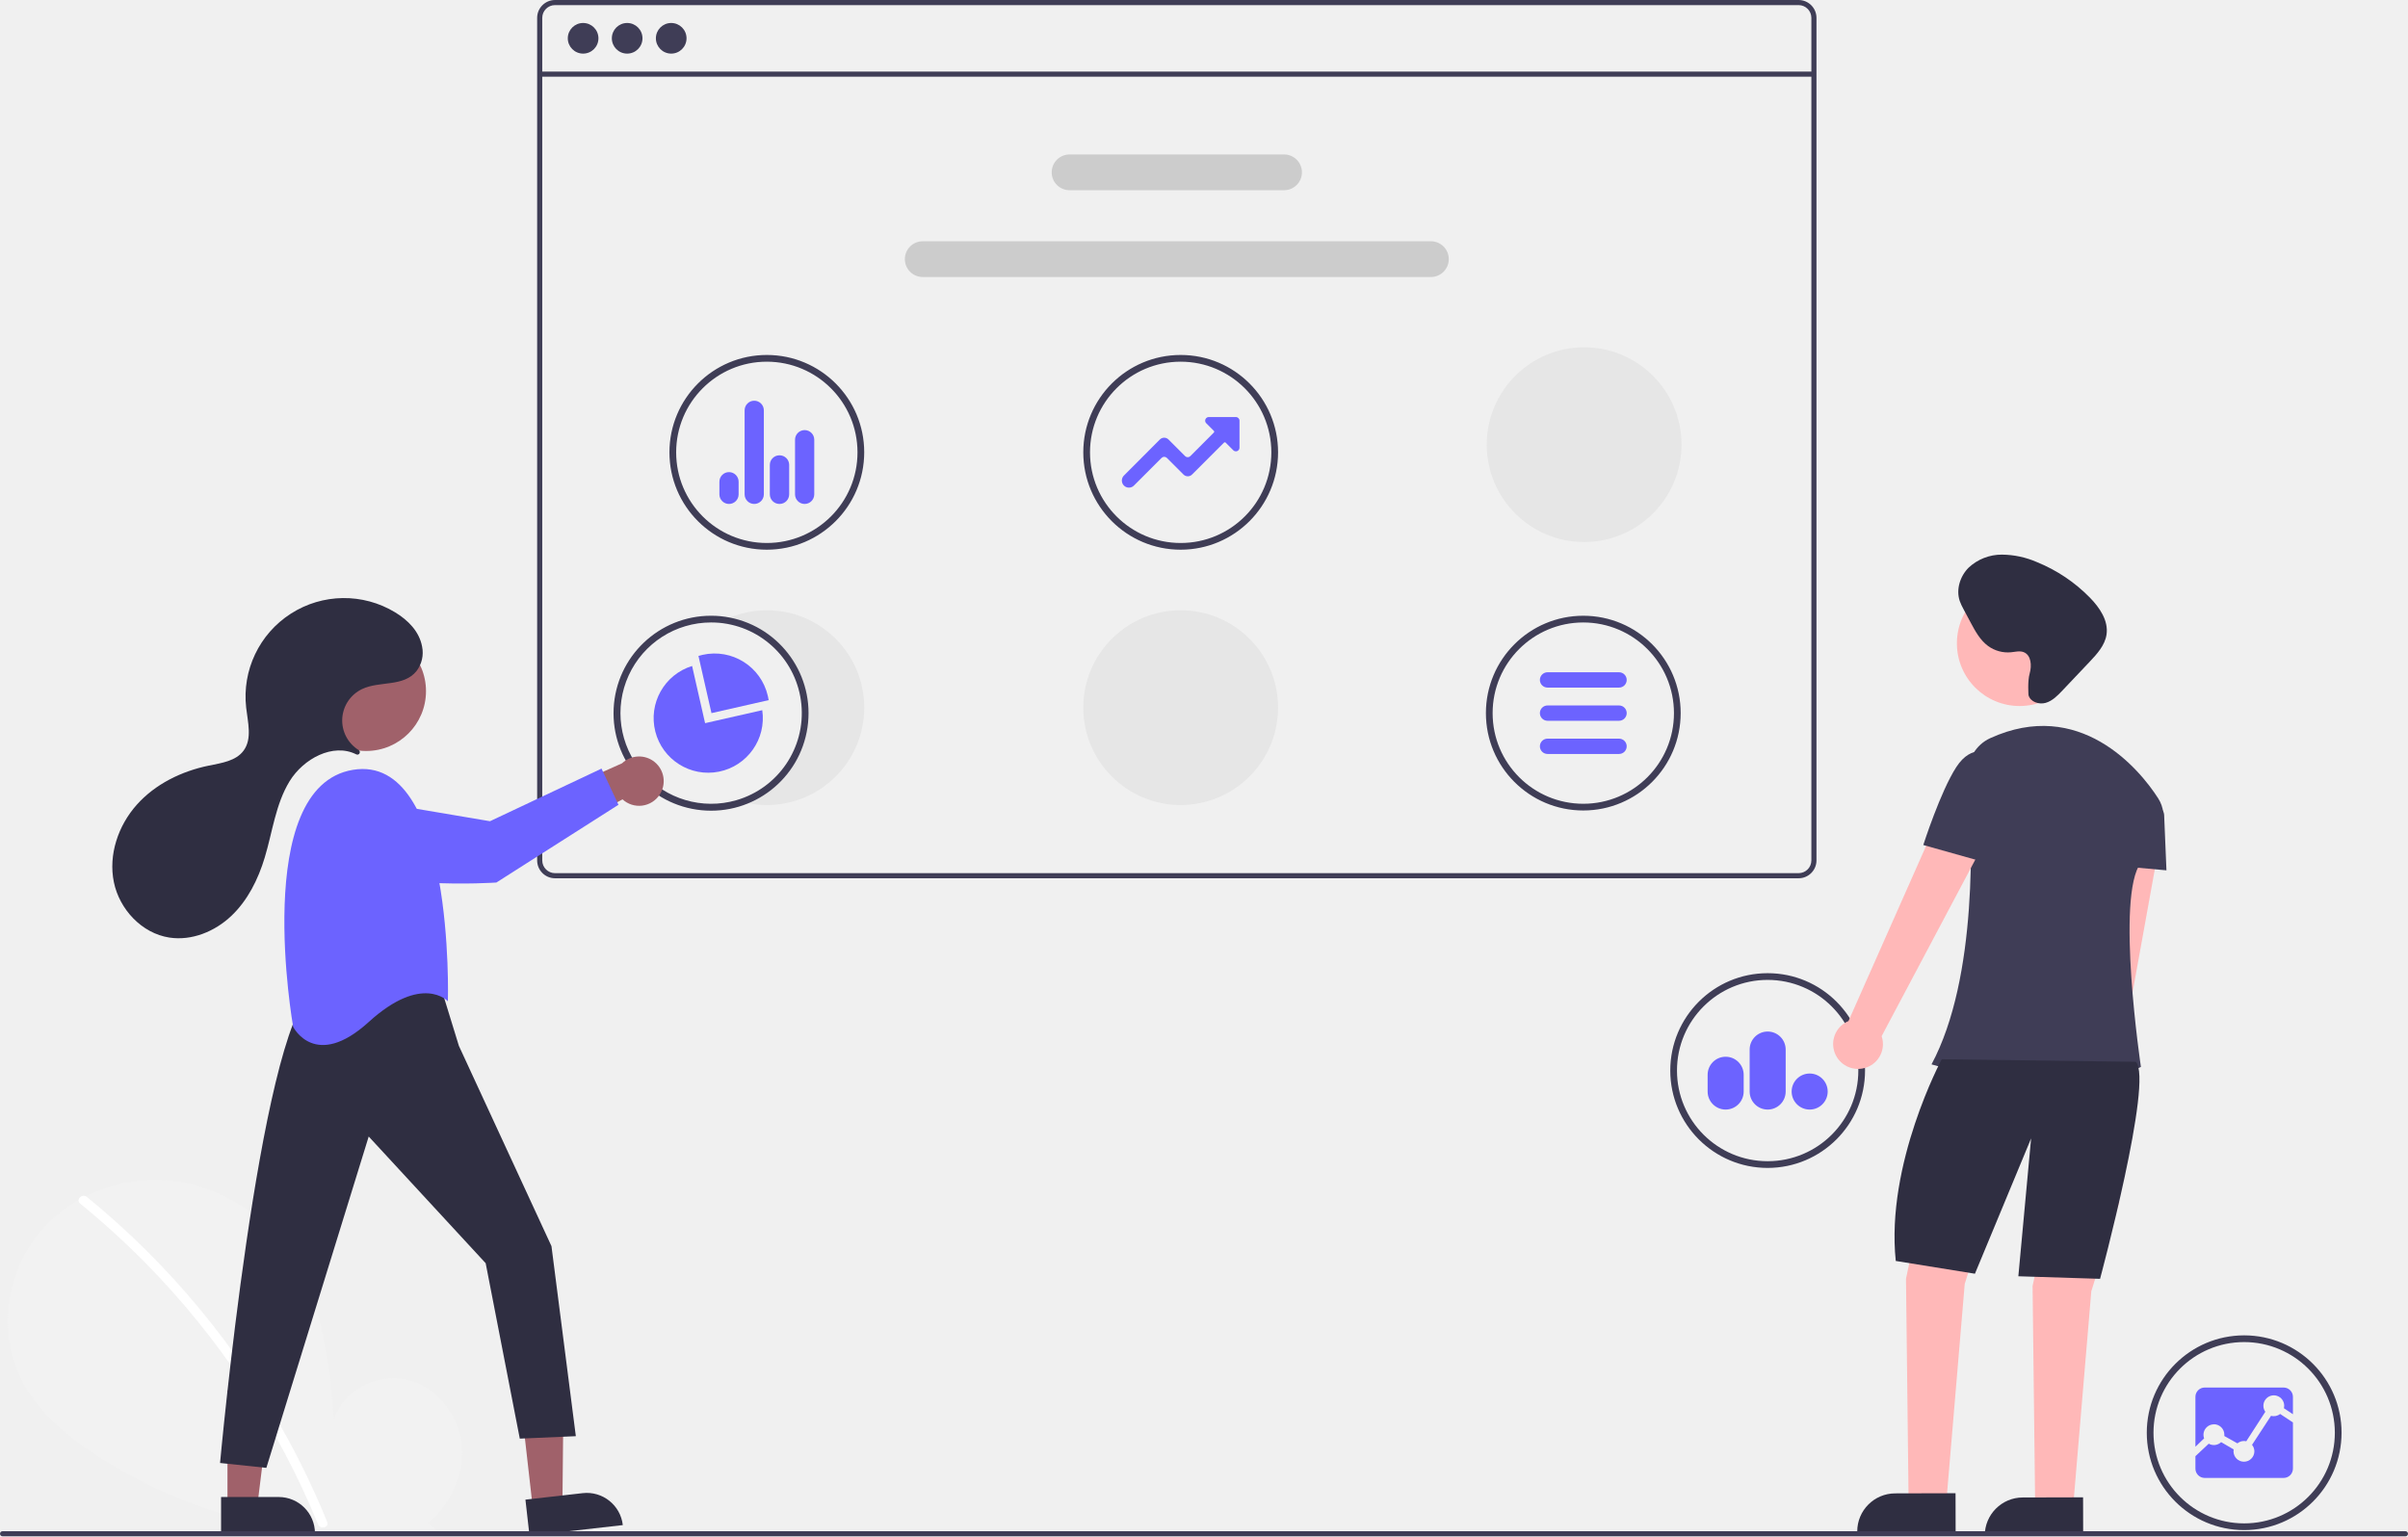
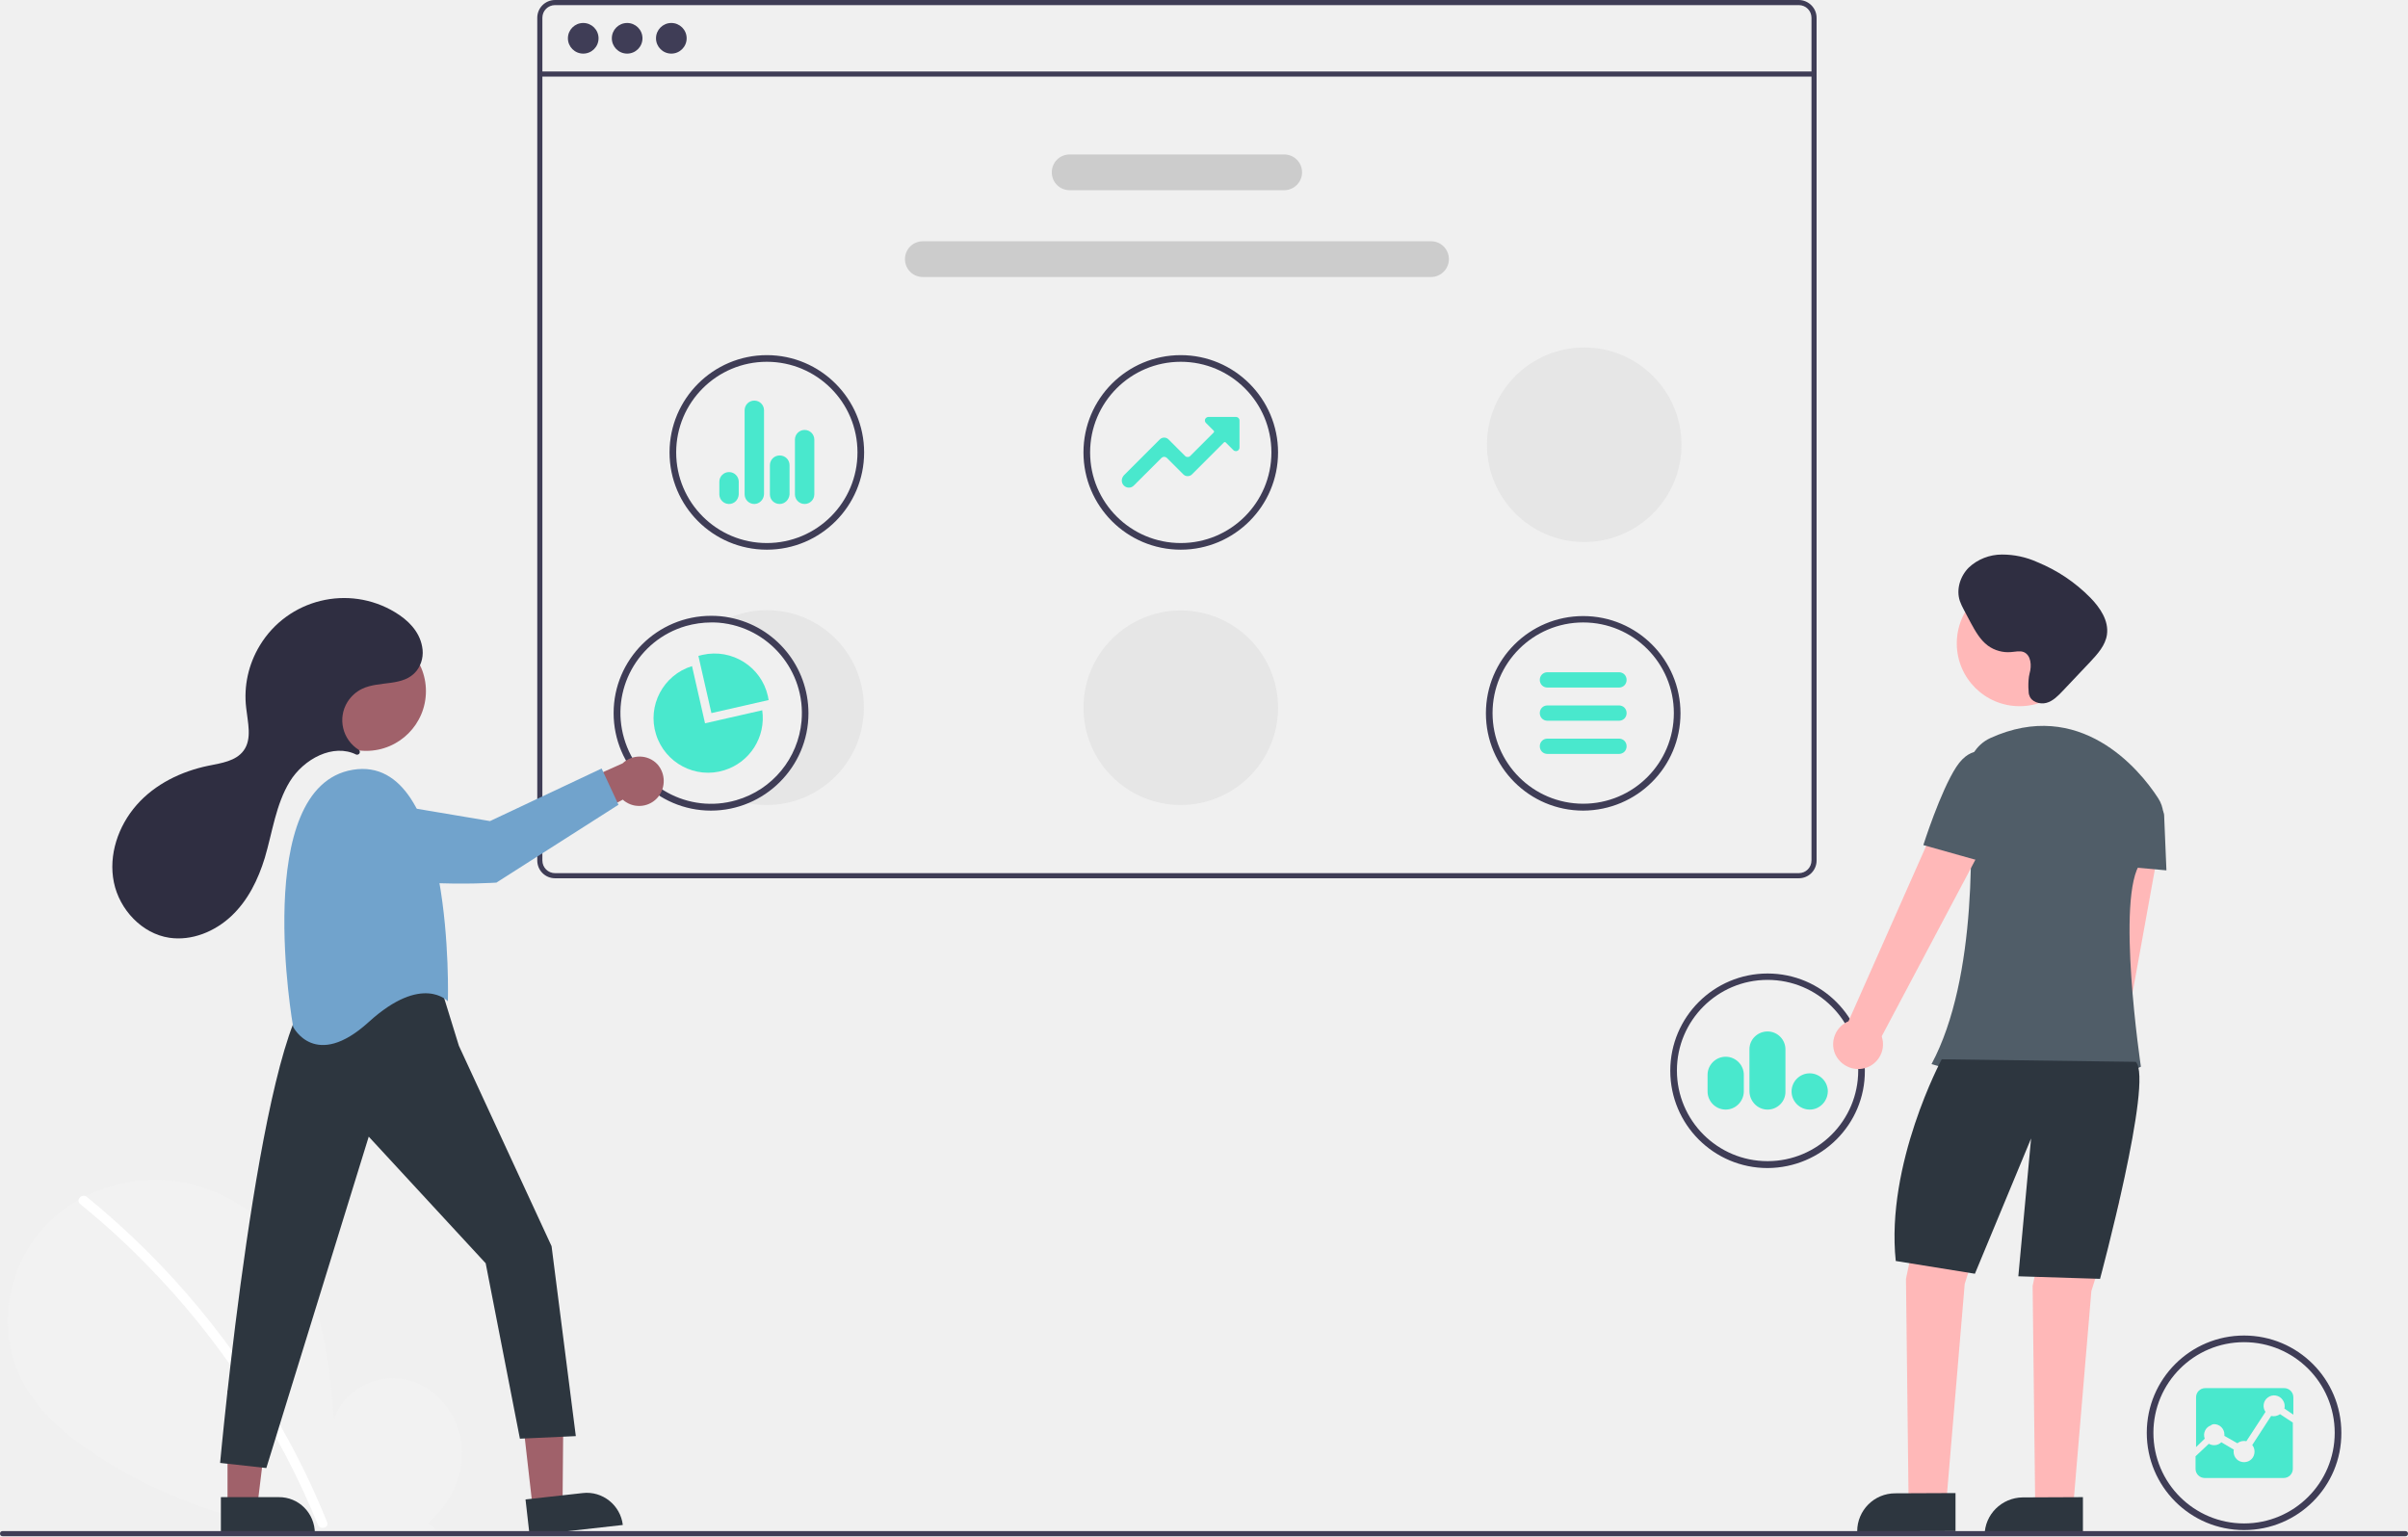
- <svg xmlns="http://www.w3.org/2000/svg" id="bd13bc5c-07bb-468b-9fbb-97fef7b12cc2" data-name="Layer 1" width="943" height="601.742" viewBox="0 0 943 601.742">
-   <path d="M296.222,745.636c8.993-7.599,14.455-19.602,13.022-31.288S298.94,691.919,287.431,689.438s-24.628,4.388-28.123,15.63c-1.924-21.674-4.141-44.257-15.664-62.715-10.434-16.713-28.507-28.672-48.093-30.811s-40.208,5.941-52.424,21.4-15.206,37.934-6.651,55.682c6.302,13.075,17.914,22.805,30.079,30.721A194.129,194.129,0,0,0,299.328,748.391Z" transform="translate(-128.5 -149.1292)" fill="#f2f2f2" />
-   <path d="M162.496,617.93a317.625,317.625,0,0,1,44.264,43.954,322.163,322.163,0,0,1,34.908,51.663,320.845,320.845,0,0,1,14.948,31.651c.898,2.2-2.675,3.158-3.562.982a315.276,315.276,0,0,0-28.808-54.506,317.26,317.26,0,0,0-38.636-47.729,316.501,316.501,0,0,0-25.726-23.403c-1.844-1.502.783-4.102,2.612-2.612Z" transform="translate(-128.5 -149.1292)" fill="#fff" />
-   <path d="M832.854,149.129h-487a7.008,7.008,0,0,0-7,7v330a7.008,7.008,0,0,0,7,7h487a7.008,7.008,0,0,0,7-7v-330A7.008,7.008,0,0,0,832.854,149.129Zm5,337a5.002,5.002,0,0,1-5,5h-487a5.002,5.002,0,0,1-5-5v-330a5.002,5.002,0,0,1,5-5h487a5.002,5.002,0,0,1,5,5Z" transform="translate(-128.5 -149.1292)" fill="#3f3d56" />
-   <rect x="211.354" y="28.04" width="499" height="2" fill="#3f3d56" />
-   <circle cx="228.354" cy="15" r="6" fill="#3f3d56" />
-   <circle cx="245.604" cy="15" r="6" fill="#3f3d56" />
-   <circle cx="262.854" cy="15" r="6" fill="#3f3d56" />
-   <path d="M631.354,223.629h-84a7,7,0,0,1,0-14h84a7,7,0,0,1,0,14Z" transform="translate(-128.5 -149.1292)" fill="#ccc" />
-   <path d="M688.854,257.629h-199a7,7,0,0,1,0-14h199a7,7,0,0,1,0,14Z" transform="translate(-128.5 -149.1292)" fill="#ccc" />
-   <path d="M748.535,466.58a38.138,38.138,0,1,1,38.138-38.138A38.181,38.181,0,0,1,748.535,466.58Zm0-73.646a35.508,35.508,0,1,0,35.508,35.508A35.548,35.548,0,0,0,748.535,392.935Z" transform="translate(-128.5 -149.1292)" fill="#3f3d56" />
-   <path d="M428.799,364.437a38.138,38.138,0,1,1,38.138-38.138A38.181,38.181,0,0,1,428.799,364.437Zm0-73.646a35.508,35.508,0,1,0,35.508,35.508A35.548,35.548,0,0,0,428.799,290.792Z" transform="translate(-128.5 -149.1292)" fill="#3f3d56" />
-   <path d="M443.613,346.517a3.768,3.768,0,0,1-3.769-3.763V321.355a3.767,3.767,0,0,1,3.762-3.763h.007a3.767,3.767,0,0,1,3.762,3.763v21.398A3.767,3.767,0,0,1,443.613,346.517Zm-9.824,0a3.779,3.779,0,0,1-3.817-3.763V331.227a3.766,3.766,0,0,1,3.762-3.762h.054a3.766,3.766,0,0,1,3.762,3.762v11.527A3.767,3.767,0,0,1,433.789,346.517Zm-9.919,0a3.768,3.768,0,0,1-3.769-3.763v-32.909a3.767,3.767,0,0,1,3.762-3.763h.007a3.767,3.767,0,0,1,3.762,3.763v32.909A3.767,3.767,0,0,1,423.87,346.517Zm-9.881,0a3.762,3.762,0,0,1-3.766-3.765l.004-4.943a3.762,3.762,0,0,1,7.525.003v4.942A3.767,3.767,0,0,1,413.989,346.517Z" transform="translate(-128.5 -149.1292)" fill="#6c63ff" />
-   <path d="M1007.342,748.437a38.138,38.138,0,1,1,38.138-38.138A38.181,38.181,0,0,1,1007.342,748.437Zm0-73.646a35.508,35.508,0,1,0,35.508,35.508A35.548,35.548,0,0,0,1007.342,674.792Z" transform="translate(-128.5 -149.1292)" fill="#3f3d56" />
-   <path d="M1017.856,703.68l-7.435,11.369a4.028,4.028,0,0,1,.919,2.575,4.091,4.091,0,0,1-8.181,0,4.803,4.803,0,0,1,.071-.785l-4.907-2.858a4.075,4.075,0,0,1-4.852.612l-5.221,4.892v4.876a3.651,3.651,0,0,0,3.635,3.643h30.912a3.659,3.659,0,0,0,3.643-3.643V706.279l-4.994-3.321a4.106,4.106,0,0,1-3.588.722Z" transform="translate(-128.5 -149.1292)" fill="#6c63ff" />
-   <path d="M995.487,706.978a4.091,4.091,0,0,1,4.091,4.091h0v.526l5.119,2.866a4.083,4.083,0,0,1,2.591-.926,4.522,4.522,0,0,1,.887.094l7.451-11.534a4.076,4.076,0,1,1,7.396-2.355,4.335,4.335,0,0,1-.11.966l3.525,2.355v-6.823a3.659,3.659,0,0,0-3.643-3.643H991.883a3.651,3.651,0,0,0-3.635,3.643v19.543l3.408-3.266a4.083,4.083,0,0,1,3.832-5.496Z" transform="translate(-128.5 -149.1292)" fill="#6c63ff" />
-   <path d="M590.867,364.437a38.138,38.138,0,1,1,38.138-38.138A38.181,38.181,0,0,1,590.867,364.437Zm0-73.646a35.508,35.508,0,1,0,35.508,35.508A35.548,35.548,0,0,0,590.867,290.792Z" transform="translate(-128.5 -149.1292)" fill="#3f3d56" />
-   <path d="M570.605,340.124a2.773,2.773,0,0,1-1.963-4.731L582.733,321.262a2.352,2.352,0,0,1,1.675-.696h.002a2.352,2.352,0,0,1,1.675.693l6.535,6.535a1.411,1.411,0,0,0,1.005.416h.001a1.41,1.41,0,0,0,1.005-.417l9.227-9.243a.473.473,0,0,0-.001-.67l-2.985-2.98a1.421,1.421,0,0,1,1.004-2.427h10.604a1.423,1.423,0,0,1,1.421,1.421v10.597a1.421,1.421,0,0,1-2.426,1.005l-2.99-2.99a.474.474,0,0,0-.67,0L595.32,334.994a2.352,2.352,0,0,1-1.674.693h-0a2.353,2.353,0,0,1-1.675-.694l-6.539-6.539a1.456,1.456,0,0,0-2.01,0l-10.857,10.857A2.754,2.754,0,0,1,570.605,340.124Z" transform="translate(-128.5 -149.1292)" fill="#6c63ff" />
-   <path d="M590.867,464.437a38.138,38.138,0,1,1,38.138-38.138A38.181,38.181,0,0,1,590.867,464.437Z" transform="translate(-128.5 -149.1292)" fill="#e6e6e6" />
-   <path d="M748.867,361.437a38.138,38.138,0,1,1,38.138-38.138A38.181,38.181,0,0,1,748.867,361.437Z" transform="translate(-128.5 -149.1292)" fill="#e6e6e6" />
-   <path d="M428.8,388.161a38.281,38.281,0,0,0-18.69,4.9,35.517,35.517,0,0,1,6.8,69.48,36.627,36.627,0,0,0,4.55,1.19,37.747,37.747,0,0,0,7.34.71,38.14,38.14,0,1,0,0-76.28Z" transform="translate(-128.5 -149.1292)" fill="#e6e6e6" />
-   <path d="M414.33,391.021a36.987,36.987,0,0,0-7.34-.72,38.18,38.18,0,1,0,7.34.72Zm2.58,71.52a35.512,35.512,0,1,1-9.92-69.61c1.05,0,2.09.05,3.12.13a35.517,35.517,0,0,1,6.8,69.48Z" transform="translate(-128.5 -149.1292)" fill="#3f3d56" />
-   <path d="M429.196,421.727A21.392,21.392,0,0,0,403.617,405.622c-.54.123-1.099.275-1.592.426l5.097,22.396,22.396-5.087C429.424,422.836,429.319,422.268,429.196,421.727Z" transform="translate(-128.5 -149.1292)" fill="#6c63ff" />
-   <path d="M427.027,427.289l-22.406,5.087-5.087-22.396a21.382,21.382,0,1,0,27.474,17.309Z" transform="translate(-128.5 -149.1292)" fill="#6c63ff" />
-   <path d="M820.736,606.58a38.138,38.138,0,1,1,38.138-38.138A38.181,38.181,0,0,1,820.736,606.58Zm0-73.646a35.508,35.508,0,1,0,35.508,35.508A35.548,35.548,0,0,0,820.736,532.934Z" transform="translate(-128.5 -149.1292)" fill="#3f3d56" />
-   <path d="M837.193,583.723a7.058,7.058,0,1,1,7.053-7.063A7.061,7.061,0,0,1,837.193,583.723Zm-16.456,0a7.061,7.061,0,0,1-7.053-7.053V560.214a7.053,7.053,0,0,1,14.106,0v16.456A7.061,7.061,0,0,1,820.736,583.723Zm-16.451,0a7.066,7.066,0,0,1-7.058-7.058v-6.575a7.058,7.058,0,0,1,14.116,0v6.575A7.066,7.066,0,0,1,804.285,583.723Z" transform="translate(-128.5 -149.1292)" fill="#6c63ff" />
-   <polygon points="208.63 590.417 220.255 589.098 220.699 543.633 203.542 545.58 208.63 590.417" fill="#a0616a" />
-   <path d="M334.946,734.389h36.768a0,0,0,0,1,0,0v14.206a0,0,0,0,1,0,0H349.152a14.206,14.206,0,0,1-14.206-14.206v0A0,0,0,0,1,334.946,734.389Z" transform="translate(659.5132 1289.288) rotate(173.5259)" fill="#2f2e41" />
-   <polygon points="89.081 589.691 100.78 589.69 106.345 544.565 89.079 544.566 89.081 589.691" fill="#a0616a" />
-   <path d="M215.074,735.477h36.768a0,0,0,0,1,0,0v14.206a0,0,0,0,1,0,0H229.28a14.206,14.206,0,0,1-14.206-14.206v0a0,0,0,0,1,0,0Z" transform="translate(338.45 1336.02) rotate(179.9974)" fill="#2f2e41" />
-   <path d="M301.519,537.024l6.68,21.728,36.262,78.47,9.543,74.433-21.948.954L318.695,643.901l-45.805-49.622-40.079,129.78-18.131-1.909s15.268-167.95,36.262-185.127C250.943,537.024,285.296,520.802,301.519,537.024Z" transform="translate(-128.5 -149.1292)" fill="#2f2e41" />
-   <circle cx="143.388" cy="270.705" r="23.438" fill="#a0616a" />
-   <path d="M303.904,541.318s2.863-97.335-37.216-90.655S243.309,551.338,243.309,551.338s8.588,17.177,29.582-1.909S303.904,541.318,303.904,541.318Z" transform="translate(-128.5 -149.1292)" fill="#6c63ff" />
-   <path d="M386.878,460.301a9.596,9.596,0,0,1-14.588,1.923l-30.021,16.174,1.572-17.651,28.267-12.653a9.648,9.648,0,0,1,14.77,12.207Z" transform="translate(-128.5 -149.1292)" fill="#a0616a" />
-   <path d="M271.664,462.547l48.731,8.237,43.67-20.615,6.63,14.177-47.806,30.45s-50.612,3.437-62.314-9.911c-4.388-5.005-4.89-9.561-3.803-13.3A13.15,13.15,0,0,1,271.664,462.547Z" transform="translate(-128.5 -149.1292)" fill="#6c63ff" />
-   <path d="M269.1,444.461a.967.967,0,0,0-.137-1.543,13.63,13.63,0,0,1,1.313-23.892c6.891-3.285,16.228-.729,21.322-7.043a11.841,11.841,0,0,0,2.197-9.616c-1.099-5.963-5.582-10.391-10.602-13.426A38.58,38.58,0,0,0,224.899,426.285c.648,5.739,2.419,12.174-.994,16.834-3.003,4.101-8.672,4.87-13.652,5.889-10.681,2.186-20.986,7.227-28.234,15.371s-11.115,19.57-8.93,30.251,10.953,20.068,21.729,21.724c8.771,1.348,17.828-2.377,24.269-8.482s10.513-14.348,13.081-22.842c3.048-10.082,4.25-20.946,9.753-29.927,5.385-8.788,16.99-15.088,26.085-10.511a.975.975,0,0,0,1.094-.131Z" transform="translate(-128.5 -149.1292)" fill="#2f2e41" />
-   <path d="M948.308,617.945a9.691,9.691,0,0,0,3.465-14.45l22.582-124.975-21.073-.278L937.601,601.827a9.743,9.743,0,0,0,10.707,16.119Z" transform="translate(-128.5 -149.1292)" fill="#ffb8b8" />
-   <polygon points="754.406 462.891 746.406 500.891 747.406 585.891 762.406 585.891 769.406 502.891 780.406 467.891 754.406 462.891" fill="#ffb8b8" />
-   <polygon points="803.98 465.742 795.98 503.742 796.98 588.742 811.98 588.742 818.98 505.742 829.98 470.742 803.98 465.742" fill="#ffb8b8" />
-   <path d="M870.686,734.043h23.644a0,0,0,0,1,0,0v14.887a0,0,0,0,1,0,0H855.799a0,0,0,0,1,0,0v0A14.887,14.887,0,0,1,870.686,734.043Z" transform="translate(-130.3576 -146.9314) rotate(-0.14375)" fill="#2f2e41" />
-   <path d="M920.629,735.65h23.644a0,0,0,0,1,0,0v14.887a0,0,0,0,1,0,0H905.742a0,0,0,0,1,0,0v0A14.887,14.887,0,0,1,920.629,735.65Z" transform="translate(-130.3614 -146.8061) rotate(-0.14375)" fill="#2f2e41" />
-   <circle cx="790.906" cy="251.973" r="24.561" fill="#ffb8b8" />
-   <path d="M973.684,461.852c-7.473-11.725-30.935-39.534-65.846-23.572a14.843,14.843,0,0,0-8.568,14.629c1.69,22.299,3.821,79.113-14.364,113.111,0,0,53,16,82,1,0,0-10-67,0-80a53.904,53.904,0,0,0,8.013-13.726A12.891,12.891,0,0,0,973.684,461.852Z" transform="translate(-128.5 -149.1292)" fill="#3f3d56" />
-   <path d="M963.906,461.02l9.814,4.089a3.718,3.718,0,0,1,2.285,3.278l.901,21.633-22-2Z" transform="translate(-128.5 -149.1292)" fill="#3f3d56" />
-   <path d="M888.906,564.02s-22,41-18,79l31,5,22-53-5,54,32,1s21-78,14-85Z" transform="translate(-128.5 -149.1292)" fill="#2f2e41" />
-   <path d="M857.66,567.679a9.691,9.691,0,0,0,7.708-12.704L909.997,470.845l-19.984-6.693-37.633,84.91a9.743,9.743,0,0,0,5.28,18.617Z" transform="translate(-128.5 -149.1292)" fill="#ffb8b8" />
-   <path d="M916.09,448.07l-8.266-3.698s-7.009-4.345-13.221,5.216-12.923,30.512-12.923,30.512l26.971,7.589Z" transform="translate(-128.5 -149.1292)" fill="#3f3d56" />
-   <path d="M923.34,412.927c.882-3.062.627-7.205-2.341-8.363-1.547-.603-3.272-.127-4.924.042a13.141,13.141,0,0,1-9.081-2.499c-3.071-2.283-4.967-5.772-6.768-9.147l-2.724-5.106a22.182,22.182,0,0,1-1.546-3.327c-1.516-4.507.13-9.726,3.499-13.082a18.976,18.976,0,0,1,12.963-5.082,34.984,34.984,0,0,1,13.851,2.967,61.26,61.26,0,0,1,20.653,13.875c3.832,3.92,7.32,9.027,6.52,14.45-.623,4.221-3.7,7.602-6.635,10.7l-10.645,11.237c-1.885,1.99-3.9,4.061-6.532,4.826s-6.023-.359-6.741-3.004C922.891,421.413,922.458,415.989,923.34,412.927Z" transform="translate(-128.5 -149.1292)" fill="#2f2e41" />
-   <path d="M1070.5,750.871h-941a1,1,0,0,1,0-2h941a1,1,0,0,1,0,2Z" transform="translate(-128.5 -149.1292)" fill="#3f3d56" />
-   <path d="M762.535,444.442h-28a3,3,0,0,1,0-6h28a3,3,0,0,1,0,6Z" transform="translate(-128.5 -149.1292)" fill="#6c63ff" />
-   <path d="M762.535,431.442h-28a3,3,0,0,1,0-6h28a3,3,0,0,1,0,6Z" transform="translate(-128.5 -149.1292)" fill="#6c63ff" />
-   <path d="M762.535,418.442h-28a3,3,0,0,1,0-6h28a3,3,0,0,1,0,6Z" transform="translate(-128.5 -149.1292)" fill="#6c63ff" />
+ <svg xmlns="http://www.w3.org/2000/svg" version="1.1" id="bd13bc5c-07bb-468b-9fbb-97fef7b12cc2" x="0px" y="0px" viewBox="0 0 943 601.7" style="enable-background:new 0 0 943 601.7;" xml:space="preserve">
+   <style type="text/css">
+ 	.st0{fill:#F2F2F2;}
+ 	.st1{fill:#FFFFFF;}
+ 	.st2{fill:#3F3D56;}
+ 	.st3{fill:#CCCCCC;}
+ 	.st4{fill:#49E8CD;}
+ 	.st5{fill:#E6E6E6;}
+ 	.st6{fill:#A0616A;}
+ 	.st7{fill:#2D363F;}
+ 	.st8{fill:#71A3CC;}
+ 	.st9{fill:#2F2E41;}
+ 	.st10{fill:#FFB8B8;}
+ 	.st11{fill:#505D68;}
+ </style>
+   <path class="st0" d="M167.7,596.5c9-7.6,14.5-19.6,13-31.3s-10.3-22.4-21.8-24.9s-24.6,4.4-28.1,15.6c-1.9-21.7-4.1-44.3-15.7-62.7  c-10.4-16.7-28.5-28.7-48.1-30.8s-40.2,5.9-52.4,21.4S-0.6,521.7,8,539.5c6.3,13.1,17.9,22.8,30.1,30.7  c39.3,25.4,86.5,35.7,132.8,29L167.7,596.5z" />
+   <path class="st1" d="M34,468.8c16.2,13.2,31,27.9,44.3,44c13.3,16.1,25,33.4,34.9,51.7c5.6,10.3,10.5,20.8,14.9,31.7  c0.9,2.2-2.7,3.2-3.6,1c-7.8-19.1-17.4-37.3-28.8-54.5c-11.3-17.1-24.2-33.1-38.6-47.7c-8.1-8.3-16.7-16.1-25.7-23.4  C29.5,469.9,32.2,467.3,34,468.8z" />
+   <path class="st2" d="M704.4,0h-487c-3.9,0-7,3.1-7,7v330c0,3.9,3.1,7,7,7h487c3.9,0,7-3.1,7-7V7C711.4,3.1,708.2,0,704.4,0z   M709.4,337c0,2.8-2.2,5-5,5h-487c-2.8,0-5-2.2-5-5V7c0-2.8,2.2-5,5-5h487c2.8,0,5,2.2,5,5V337z" />
+   <rect x="211.4" y="28" class="st2" width="499" height="2" />
+   <circle class="st2" cx="228.4" cy="15" r="6" />
+   <circle class="st2" cx="245.6" cy="15" r="6" />
+   <circle class="st2" cx="262.9" cy="15" r="6" />
+   <path class="st3" d="M502.9,74.5h-84c-3.9,0-7-3.1-7-7s3.1-7,7-7h84c3.9,0,7,3.1,7,7S506.7,74.5,502.9,74.5z" />
+   <path class="st3" d="M560.4,108.5h-199c-3.9,0-7-3.1-7-7s3.1-7,7-7h199c3.9,0,7,3.1,7,7S564.2,108.5,560.4,108.5z" />
+   <path class="st2" d="M620,317.5c-21.1,0-38.1-17.1-38.1-38.1c0-21.1,17.1-38.1,38.1-38.1c21.1,0,38.1,17.1,38.1,38.1  C658.1,300.4,641.1,317.4,620,317.5z M620,243.8c-19.6,0-35.5,15.9-35.5,35.5s15.9,35.5,35.5,35.5s35.5-15.9,35.5-35.5  C655.5,259.7,639.6,243.8,620,243.8z" />
+   <path class="st2" d="M300.3,215.3c-21.1,0-38.1-17.1-38.1-38.1s17.1-38.1,38.1-38.1s38.1,17.1,38.1,38.1v0  C338.4,198.2,321.4,215.3,300.3,215.3z M300.3,141.7c-19.6,0-35.5,15.9-35.5,35.5s15.9,35.5,35.5,35.5s35.5-15.9,35.5-35.5  C335.8,157.6,319.9,141.7,300.3,141.7z" />
+   <path class="st4" d="M315.1,197.4c-2.1,0-3.8-1.7-3.8-3.8v-21.4c0-2.1,1.7-3.8,3.8-3.8h0c2.1,0,3.8,1.7,3.8,3.8v21.4  C318.9,195.7,317.2,197.4,315.1,197.4z M305.3,197.4c-2.1,0-3.8-1.7-3.8-3.7c0,0,0,0,0,0v-11.5c0-2.1,1.7-3.8,3.8-3.8h0.1  c2.1,0,3.8,1.7,3.8,3.8v11.5C309,195.7,307.4,197.4,305.3,197.4z M295.4,197.4c-2.1,0-3.8-1.7-3.8-3.8v-32.9c0-2.1,1.7-3.8,3.8-3.8  h0c2.1,0,3.8,1.7,3.8,3.8v32.9C299.1,195.7,297.4,197.4,295.4,197.4z M285.5,197.4c-2.1,0-3.8-1.7-3.8-3.8c0,0,0,0,0,0l0-4.9  c0-2.1,1.7-3.8,3.8-3.8c2.1,0,3.8,1.7,3.8,3.8v4.9C289.2,195.7,287.6,197.4,285.5,197.4z" />
+   <path class="st2" d="M878.8,599.3c-21.1,0-38.1-17.1-38.1-38.1c0-21.1,17.1-38.1,38.1-38.1c21.1,0,38.1,17.1,38.1,38.1  C917,582.2,899.9,599.3,878.8,599.3z M878.8,525.7c-19.6,0-35.5,15.9-35.5,35.5s15.9,35.5,35.5,35.5c19.6,0,35.5-15.9,35.5-35.5v0  C914.3,541.6,898.4,525.7,878.8,525.7z" />
+   <path class="st4" d="M889.4,554.6l-7.4,11.4c0.6,0.7,0.9,1.6,0.9,2.6c0,2.3-1.8,4.1-4.1,4.1c-2.3,0-4.1-1.8-4.1-4.1  c0-0.3,0-0.5,0.1-0.8l-4.9-2.9c-1.3,1.3-3.3,1.5-4.9,0.6l-5.2,4.9v4.9c0,2,1.6,3.6,3.6,3.6h30.9c2,0,3.6-1.6,3.6-3.6v-18.1l-5-3.3  C891.9,554.6,890.6,554.9,889.4,554.6L889.4,554.6z" />
+   <path class="st4" d="M867,557.8c2.3,0,4.1,1.8,4.1,4.1l0,0v0.5l5.1,2.9c0.7-0.6,1.6-0.9,2.6-0.9c0.3,0,0.6,0,0.9,0.1l7.5-11.5  c-1.3-1.8-0.9-4.4,1-5.7c1.8-1.3,4.4-0.9,5.7,1c0.5,0.7,0.8,1.5,0.8,2.4c0,0.3,0,0.6-0.1,1l3.5,2.4v-6.8c0-2-1.6-3.6-3.6-3.6h-30.9  c-2,0-3.6,1.6-3.6,3.6v19.5l3.4-3.3c-0.8-2.1,0.3-4.5,2.4-5.2C866,558,866.5,557.9,867,557.8L867,557.8z" />
+   <path class="st2" d="M462.4,215.3c-21.1,0-38.1-17.1-38.1-38.1c0-21.1,17.1-38.1,38.1-38.1s38.1,17.1,38.1,38.1c0,0,0,0,0,0  C500.5,198.2,483.4,215.3,462.4,215.3z M462.4,141.7c-19.6,0-35.5,15.9-35.5,35.5s15.9,35.5,35.5,35.5s35.5-15.9,35.5-35.5v0  C497.9,157.6,482,141.7,462.4,141.7z" />
+   <path class="st4" d="M442.1,191c-1.5,0-2.8-1.2-2.8-2.8c0-0.7,0.3-1.4,0.8-2l14.1-14.1c0.4-0.4,1-0.7,1.7-0.7h0  c0.6,0,1.2,0.2,1.7,0.7l6.5,6.5c0.3,0.3,0.6,0.4,1,0.4h0c0.4,0,0.7-0.1,1-0.4l9.2-9.2c0.2-0.2,0.2-0.5,0-0.7c0,0,0,0,0,0l-3-3  c-0.6-0.6-0.6-1.5,0-2c0.3-0.3,0.6-0.4,1-0.4H484c0.8,0,1.4,0.6,1.4,1.4v10.6c0,0.8-0.6,1.4-1.4,1.4c-0.4,0-0.7-0.1-1-0.4l-3-3  c-0.2-0.2-0.5-0.2-0.7,0c0,0,0,0,0,0l-12.5,12.5c-0.4,0.4-1,0.7-1.7,0.7h0c-0.6,0-1.2-0.2-1.7-0.7l-6.5-6.5c-0.6-0.5-1.4-0.5-2,0  l-10.9,10.9C443.5,190.7,442.8,191,442.1,191z" />
+   <path class="st5" d="M462.4,315.3c-21.1,0-38.1-17.1-38.1-38.1c0-21.1,17.1-38.1,38.1-38.1s38.1,17.1,38.1,38.1c0,0,0,0,0,0  C500.5,298.2,483.4,315.3,462.4,315.3z" />
+   <path class="st5" d="M620.4,212.3c-21.1,0-38.1-17.1-38.1-38.1c0-21.1,17.1-38.1,38.1-38.1s38.1,17.1,38.1,38.1c0,0,0,0,0,0  C658.5,195.2,641.4,212.3,620.4,212.3z" />
+   <path class="st5" d="M300.3,239c-6.5,0-13,1.7-18.7,4.9c19.5,1.7,34,19,32.3,38.5c-1.3,14.6-11.4,26.9-25.5,31  c1.5,0.5,3,0.9,4.5,1.2c2.4,0.5,4.9,0.7,7.3,0.7c21.1,0,38.1-17.1,38.1-38.1C338.4,256.1,321.4,239,300.3,239L300.3,239z" />
+   <path class="st2" d="M285.8,241.9c-2.4-0.5-4.9-0.7-7.3-0.7c-21.1,0-38.2,17.1-38.2,38.1s17.1,38.2,38.1,38.2s38.2-17.1,38.2-38.1  C316.6,261.1,303.7,245.4,285.8,241.9z M288.4,313.4c-18.8,5.5-38.5-5.3-44-24.2c-5.5-18.8,5.3-38.5,24.2-44  c3.2-0.9,6.6-1.4,9.9-1.4c1.1,0,2.1,0,3.1,0.1c19.5,1.7,34,19,32.3,38.5C312.6,297,302.5,309.3,288.4,313.4z" />
+   <path class="st4" d="M300.7,272.6c-2.6-11.5-14.1-18.7-25.6-16.1c-0.5,0.1-1.1,0.3-1.6,0.4l5.1,22.4l22.4-5.1  C300.9,273.7,300.8,273.1,300.7,272.6z" />
+   <path class="st4" d="M298.5,278.2l-22.4,5.1l-5.1-22.4c-11.3,3.5-17.6,15.5-14.1,26.7c3.5,11.3,15.5,17.6,26.7,14.1  C293.7,298.6,300,288.6,298.5,278.2L298.5,278.2z" />
+   <path class="st2" d="M692.2,457.5c-21.1,0-38.1-17.1-38.1-38.1c0-21.1,17.1-38.1,38.1-38.1c21.1,0,38.1,17.1,38.1,38.1  C730.4,440.4,713.3,457.4,692.2,457.5z M692.2,383.8c-19.6,0-35.5,15.9-35.5,35.5s15.9,35.5,35.5,35.5s35.5-15.9,35.5-35.5  C727.7,399.7,711.8,383.8,692.2,383.8z" />
+   <path class="st4" d="M708.7,434.6c-3.9,0-7.1-3.2-7.1-7.1c0-3.9,3.2-7.1,7.1-7.1c3.9,0,7.1,3.2,7.1,7.1  C715.7,431.4,712.6,434.6,708.7,434.6z M692.2,434.6c-3.9,0-7-3.2-7.1-7.1v-16.5c0-3.9,3.2-7,7.1-7c3.9,0,7,3.2,7,7v16.5  C699.3,431.4,696.1,434.6,692.2,434.6z M675.8,434.6c-3.9,0-7.1-3.2-7.1-7.1V421c0-3.9,3.2-7.1,7.1-7.1c3.9,0,7.1,3.2,7.1,7.1v6.6  C682.8,431.4,679.7,434.6,675.8,434.6z" />
+   <polygon class="st6" points="208.6,590.4 220.3,589.1 220.7,543.6 203.5,545.6 " />
+   <path class="st7" d="M243.9,597.3l-36.5,4.1l0,0l-1.6-14.1l0,0l22.4-2.5C236,583.9,243,589.6,243.9,597.3L243.9,597.3L243.9,597.3z" />
+   <polygon class="st6" points="89.1,589.7 100.8,589.7 106.3,544.6 89.1,544.6 " />
+   <path class="st7" d="M123.3,600.6l-36.8,0l0,0l0-14.2l0,0l22.6,0C117,586.3,123.3,592.7,123.3,600.6L123.3,600.6L123.3,600.6  L123.3,600.6z" />
+   <path class="st7" d="M173,387.9l6.7,21.7l36.3,78.5l9.5,74.4l-21.9,1l-13.4-68.7l-45.8-49.6l-40.1,129.8L86.2,573  c0,0,15.3-168,36.3-185.1C122.4,387.9,156.8,371.7,173,387.9z" />
+   <circle class="st6" cx="143.4" cy="270.7" r="23.4" />
+   <path class="st8" d="M175.4,392.2c0,0,2.9-97.3-37.2-90.7s-23.4,100.7-23.4,100.7s8.6,17.2,29.6-1.9S175.4,392.2,175.4,392.2z" />
+   <path class="st6" d="M258.4,311.2c-2.8,4.5-8.8,5.8-13.2,3c-0.5-0.3-0.9-0.6-1.3-1l-30,16.2l1.6-17.7l28.3-12.7  c3.9-3.7,10-3.5,13.6,0.3C260.3,302.5,260.8,307.4,258.4,311.2L258.4,311.2z" />
+   <path class="st8" d="M143.2,313.4l48.7,8.2l43.7-20.6l6.6,14.2l-47.8,30.5c0,0-50.6,3.4-62.3-9.9c-4.4-5-4.9-9.6-3.8-13.3  C130.2,316.1,136.6,312.2,143.2,313.4z" />
+   <path class="st9" d="M140.6,295.3c0.4-0.4,0.4-1,0.1-1.4c-0.1-0.1-0.1-0.1-0.2-0.2c-6.4-4-8.4-12.4-4.4-18.8c1.4-2.2,3.4-4,5.7-5.1  c6.9-3.3,16.2-0.7,21.3-7c2.1-2.7,2.9-6.2,2.2-9.6c-1.1-6-5.6-10.4-10.6-13.4c-18.2-11-42-5.2-53,13.1c-4.4,7.3-6.3,15.8-5.3,24.3  c0.6,5.7,2.4,12.2-1,16.8c-3,4.1-8.7,4.9-13.7,5.9c-10.7,2.2-21,7.2-28.2,15.4s-11.1,19.6-8.9,30.3s11,20.1,21.7,21.7  c8.8,1.3,17.8-2.4,24.3-8.5s10.5-14.3,13.1-22.8c3-10.1,4.3-20.9,9.8-29.9c5.4-8.8,17-15.1,26.1-10.5  C139.9,295.6,140.3,295.6,140.6,295.3z" />
+   <path class="st10" d="M819.8,468.8c4.8-2.4,6.7-8.2,4.4-13c-0.3-0.5-0.6-1-0.9-1.5l22.6-125l-21.1-0.3l-15.7,123.6  c-4.1,3.5-4.6,9.6-1.1,13.7C810.9,469.9,815.8,470.8,819.8,468.8L819.8,468.8z" />
+   <polygon class="st10" points="754.4,462.9 746.4,500.9 747.4,585.9 762.4,585.9 769.4,502.9 780.4,467.9 " />
+   <polygon class="st10" points="804,465.7 796,503.7 797,588.7 812,588.7 819,505.7 830,470.7 " />
+   <path class="st7" d="M742.2,584.9l23.6-0.1l0,0l0,14.9l0,0l-38.5,0.1l0,0l0,0C727.3,591.6,733.9,584.9,742.2,584.9z" />
+   <path class="st7" d="M792.1,586.5l23.6-0.1l0,0l0,14.9l0,0l-38.5,0.1l0,0l0,0C777.2,593.2,783.9,586.6,792.1,586.5z" />
+   <circle class="st10" cx="790.9" cy="252" r="24.6" />
+   <path class="st11" d="M845.2,312.7c-7.5-11.7-30.9-39.5-65.8-23.6c-5.6,2.6-9.1,8.4-8.6,14.6c1.7,22.3,3.8,79.1-14.4,113.1  c0,0,53,16,82,1c0,0-10-67,0-80c3.3-4.2,6-8.8,8-13.7C847.8,320.4,847.4,316.1,845.2,312.7z" />
+   <path class="st11" d="M835.4,311.9l9.8,4.1c1.3,0.6,2.2,1.8,2.3,3.3l0.9,21.6l-22-2L835.4,311.9z" />
+   <path class="st7" d="M760.4,414.9c0,0-22,41-18,79l31,5l22-53l-5,54l32,1c0,0,21-78,14-85L760.4,414.9z" />
+   <path class="st10" d="M729.2,418.6c5.3-0.8,8.9-5.8,8.1-11c-0.1-0.6-0.2-1.1-0.4-1.7l44.6-84.1l-20-6.7l-37.6,84.9  c-5,2.1-7.3,7.8-5.3,12.7C720.4,416.8,724.7,419.3,729.2,418.6L729.2,418.6z" />
+   <path class="st11" d="M787.6,298.9l-8.3-3.7c0,0-7-4.3-13.2,5.2S753.2,331,753.2,331l27,7.6L787.6,298.9z" />
+   <path class="st9" d="M794.8,263.8c0.9-3.1,0.6-7.2-2.3-8.4c-1.5-0.6-3.3-0.1-4.9,0c-3.2,0.3-6.5-0.6-9.1-2.5c-3.1-2.3-5-5.8-6.8-9.1  l-2.7-5.1c-0.6-1.1-1.1-2.2-1.5-3.3c-1.5-4.5,0.1-9.7,3.5-13.1c3.5-3.3,8.2-5.1,13-5.1c4.8,0,9.5,1,13.9,3  c7.8,3.2,14.8,7.9,20.7,13.9c3.8,3.9,7.3,9,6.5,14.5c-0.6,4.2-3.7,7.6-6.6,10.7l-10.6,11.2c-1.9,2-3.9,4.1-6.5,4.8s-6-0.4-6.7-3  C794.4,272.3,794,266.9,794.8,263.8z" />
+   <path class="st2" d="M942,601.7H1c-0.6,0-1-0.4-1-1s0.4-1,1-1h941c0.6,0,1,0.4,1,1S942.6,601.7,942,601.7z" />
+   <path class="st4" d="M634,295.3h-28c-1.7,0-3-1.3-3-3s1.3-3,3-3h28c1.7,0,3,1.3,3,3S635.7,295.3,634,295.3z" />
+   <path class="st4" d="M634,282.3h-28c-1.7,0-3-1.3-3-3s1.3-3,3-3h28c1.7,0,3,1.3,3,3S635.7,282.3,634,282.3z" />
+   <path class="st4" d="M634,269.3h-28c-1.7,0-3-1.3-3-3s1.3-3,3-3h28c1.7,0,3,1.3,3,3S635.7,269.3,634,269.3z" />
</svg>
